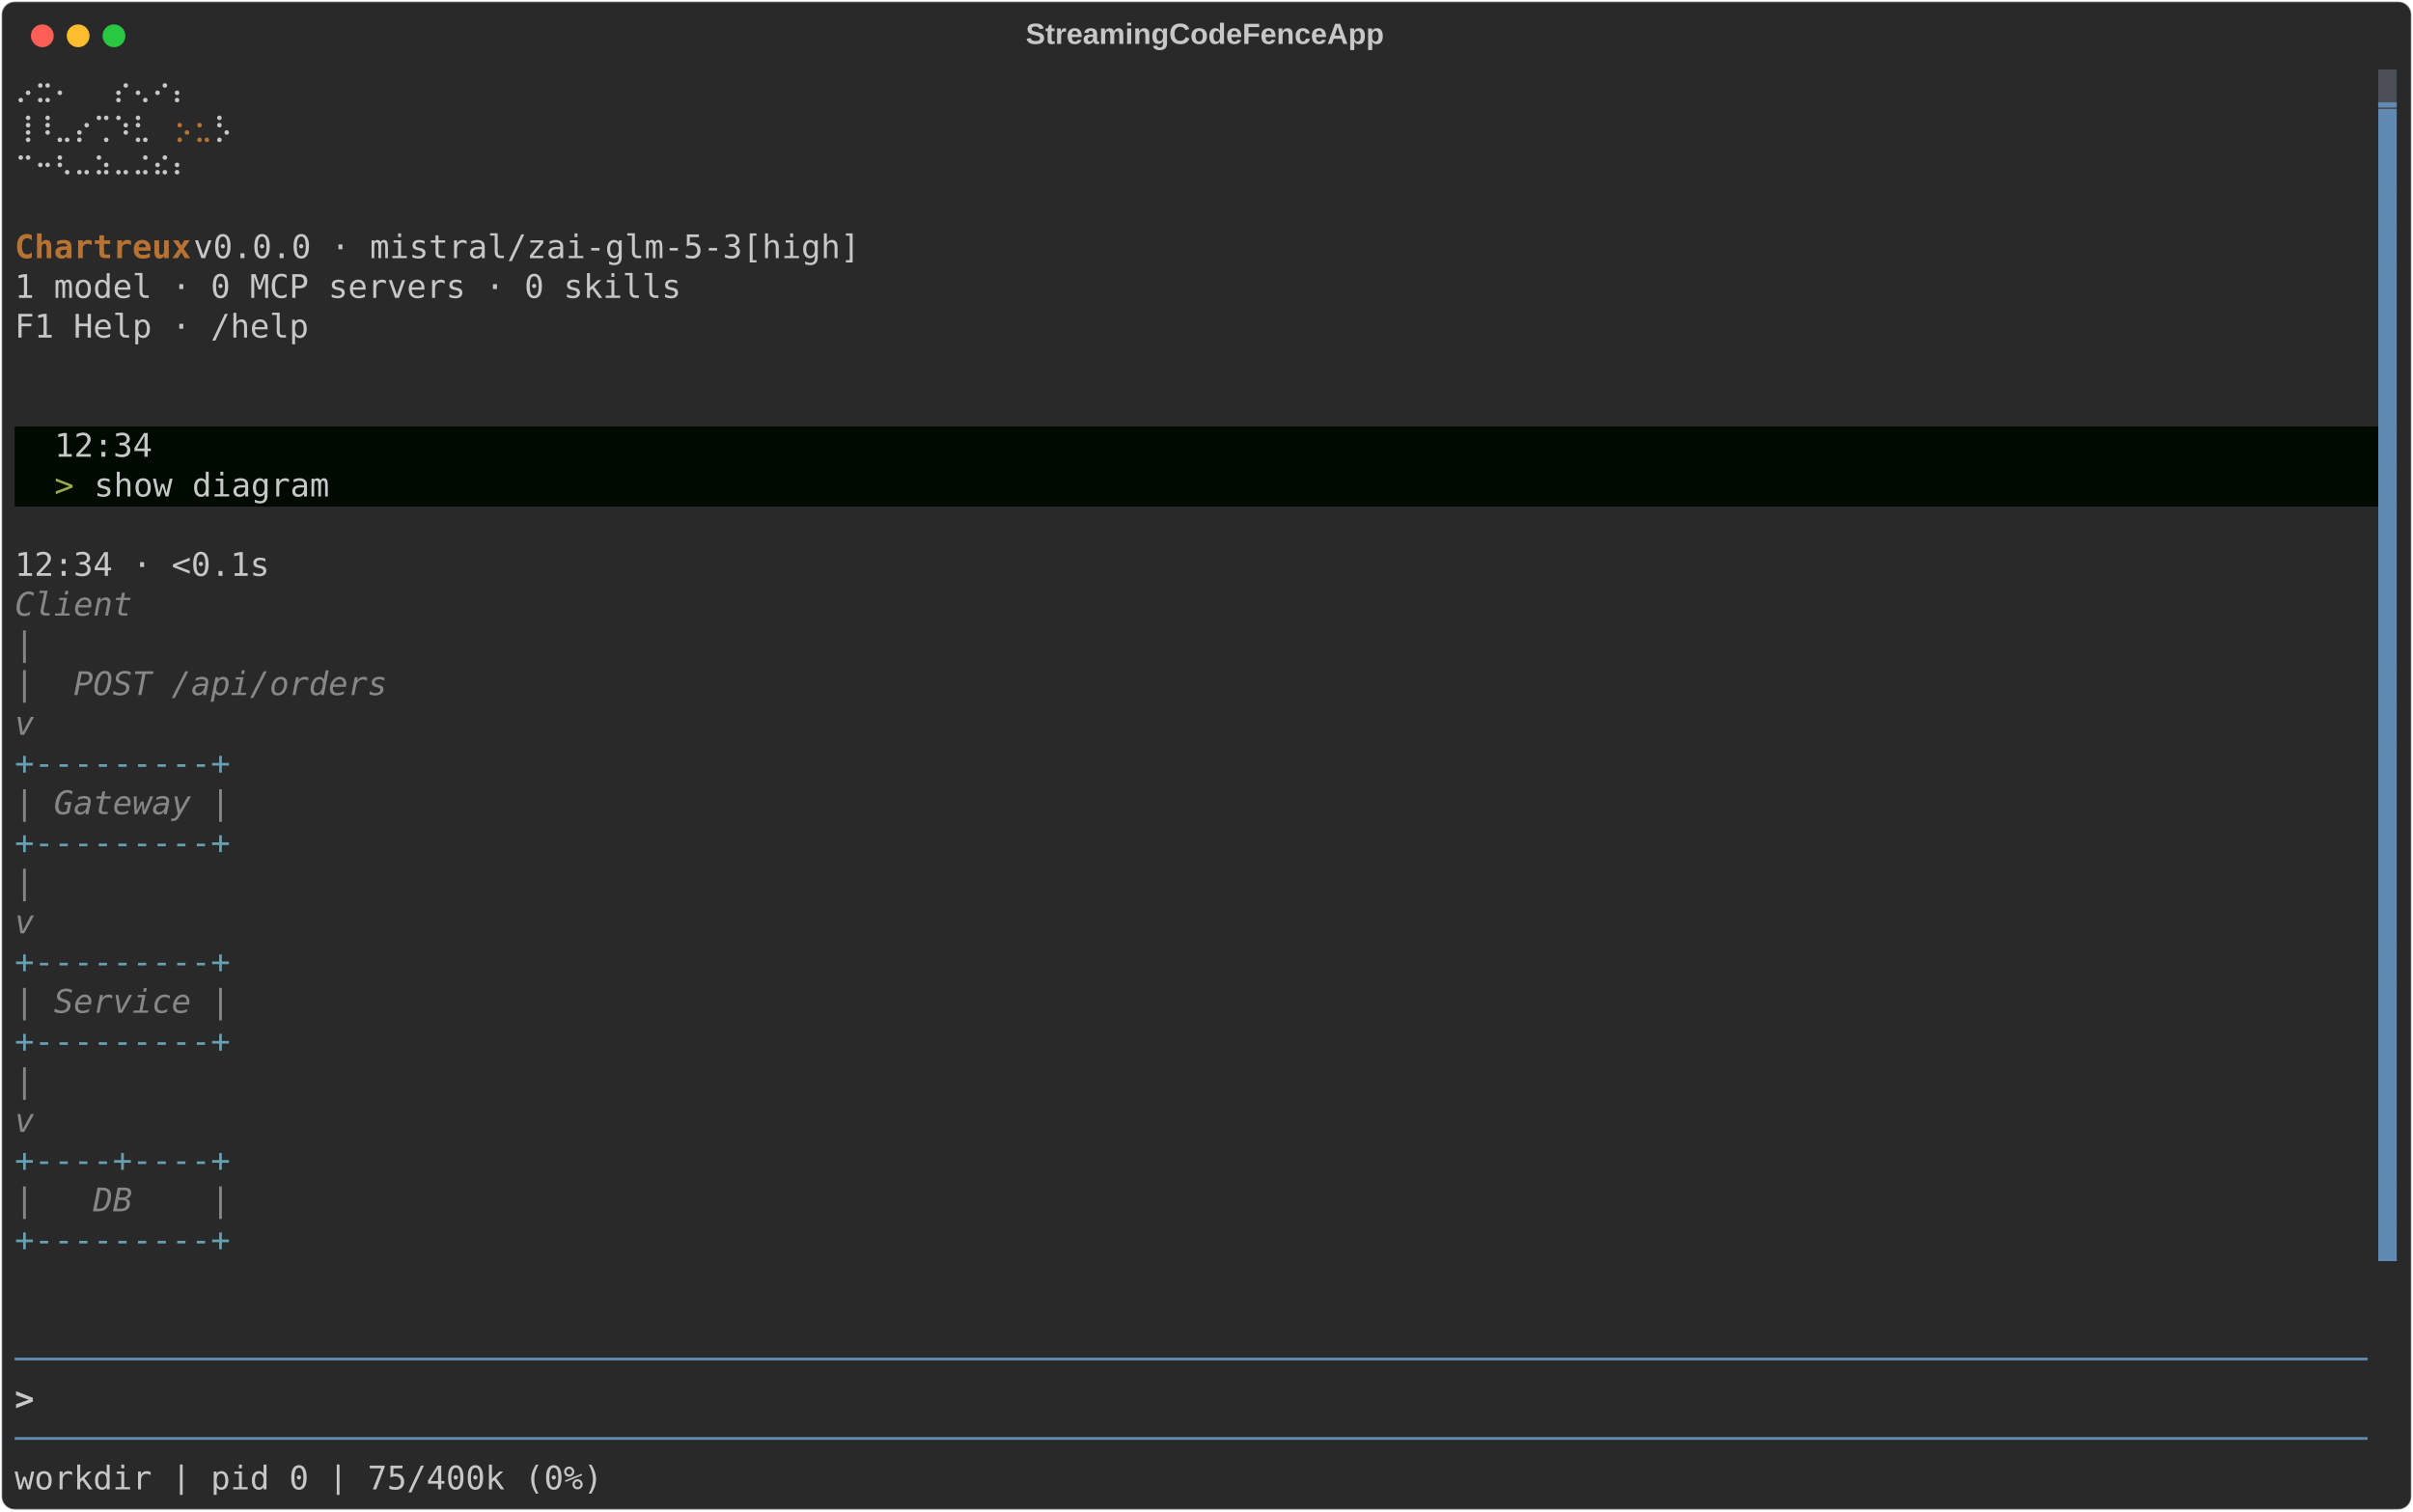
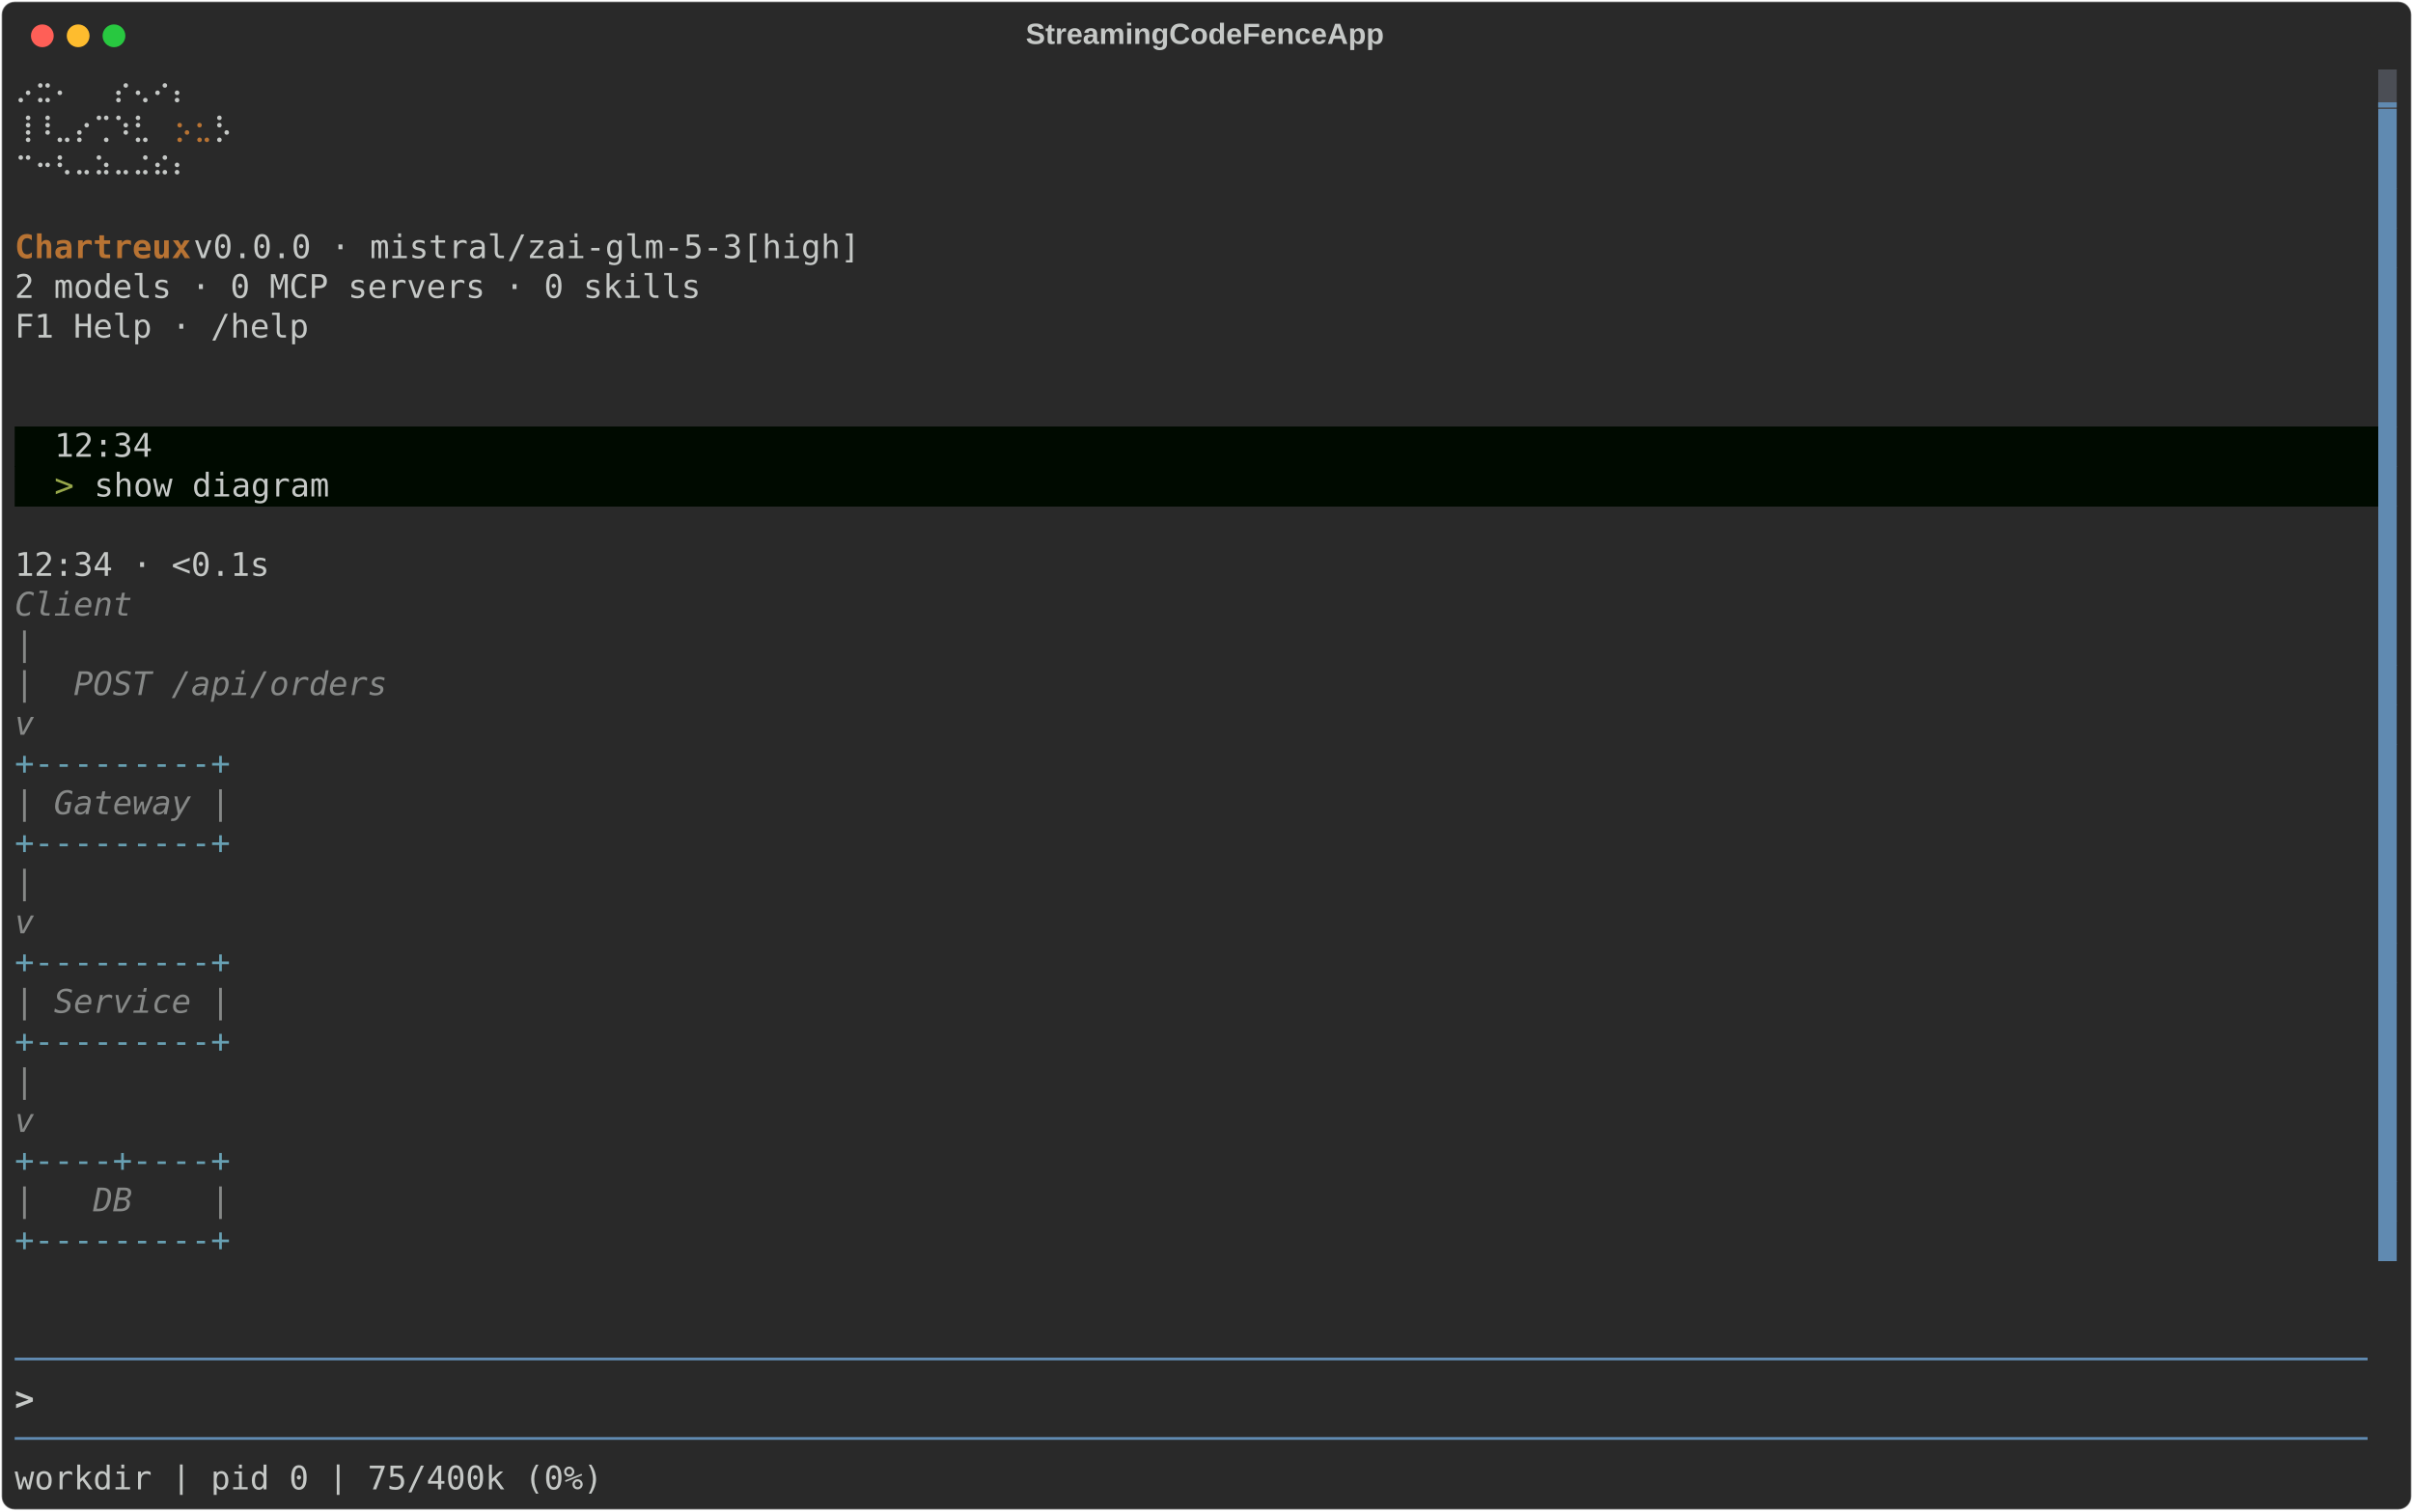
<svg xmlns="http://www.w3.org/2000/svg" class="rich-terminal" viewBox="0 0 1482 928.4">
  <style>

    @font-face {
        font-family: "Fira Code";
        src: local("FiraCode-Regular"),
                url("https://cdnjs.cloudflare.com/ajax/libs/firacode/6.2.0/woff2/FiraCode-Regular.woff2") format("woff2"),
                url("https://cdnjs.cloudflare.com/ajax/libs/firacode/6.2.0/woff/FiraCode-Regular.woff") format("woff");
        font-style: normal;
        font-weight: 400;
    }
    @font-face {
        font-family: "Fira Code";
        src: local("FiraCode-Bold"),
                url("https://cdnjs.cloudflare.com/ajax/libs/firacode/6.2.0/woff2/FiraCode-Bold.woff2") format("woff2"),
                url("https://cdnjs.cloudflare.com/ajax/libs/firacode/6.2.0/woff/FiraCode-Bold.woff") format("woff");
        font-style: bold;
        font-weight: 700;
    }

    .terminal-matrix {
        font-family: Fira Code, monospace;
        font-size: 20px;
        line-height: 24.4px;
        font-variant-east-asian: full-width;
    }

    .terminal-title {
        font-size: 18px;
        font-weight: bold;
        font-family: arial;
    }

    .terminal-r1 { fill: #c5c8c6 }
.terminal-r2 { fill: #608ab1 }
.terminal-r3 { fill: #b87333 }
.terminal-r4 { fill: #292929 }
.terminal-r5 { fill: #b87333;font-weight: bold }
.terminal-r6 { fill: #98a84b }
.terminal-r7 { fill: #868887;font-style: italic; }
.terminal-r8 { fill: #68a0b3 }
.terminal-r9 { fill: #c5c8c6;font-weight: bold }
    </style>
  <defs>
    <clipPath id="terminal-clip-terminal">
      <rect x="0" y="0" width="1463.0" height="877.4" />
    </clipPath>
    <clipPath id="terminal-line-0">
      <rect x="0" y="1.5" width="1464" height="24.65" />
    </clipPath>
    <clipPath id="terminal-line-1">
      <rect x="0" y="25.9" width="1464" height="24.65" />
    </clipPath>
    <clipPath id="terminal-line-2">
      <rect x="0" y="50.3" width="1464" height="24.65" />
    </clipPath>
    <clipPath id="terminal-line-3">
      <rect x="0" y="74.7" width="1464" height="24.65" />
    </clipPath>
    <clipPath id="terminal-line-4">
      <rect x="0" y="99.1" width="1464" height="24.65" />
    </clipPath>
    <clipPath id="terminal-line-5">
      <rect x="0" y="123.5" width="1464" height="24.65" />
    </clipPath>
    <clipPath id="terminal-line-6">
      <rect x="0" y="147.9" width="1464" height="24.65" />
    </clipPath>
    <clipPath id="terminal-line-7">
      <rect x="0" y="172.3" width="1464" height="24.65" />
    </clipPath>
    <clipPath id="terminal-line-8">
      <rect x="0" y="196.7" width="1464" height="24.65" />
    </clipPath>
    <clipPath id="terminal-line-9">
      <rect x="0" y="221.1" width="1464" height="24.65" />
    </clipPath>
    <clipPath id="terminal-line-10">
      <rect x="0" y="245.5" width="1464" height="24.65" />
    </clipPath>
    <clipPath id="terminal-line-11">
      <rect x="0" y="269.9" width="1464" height="24.65" />
    </clipPath>
    <clipPath id="terminal-line-12">
      <rect x="0" y="294.3" width="1464" height="24.65" />
    </clipPath>
    <clipPath id="terminal-line-13">
      <rect x="0" y="318.7" width="1464" height="24.65" />
    </clipPath>
    <clipPath id="terminal-line-14">
      <rect x="0" y="343.1" width="1464" height="24.65" />
    </clipPath>
    <clipPath id="terminal-line-15">
      <rect x="0" y="367.5" width="1464" height="24.65" />
    </clipPath>
    <clipPath id="terminal-line-16">
      <rect x="0" y="391.9" width="1464" height="24.65" />
    </clipPath>
    <clipPath id="terminal-line-17">
      <rect x="0" y="416.3" width="1464" height="24.65" />
    </clipPath>
    <clipPath id="terminal-line-18">
      <rect x="0" y="440.7" width="1464" height="24.65" />
    </clipPath>
    <clipPath id="terminal-line-19">
      <rect x="0" y="465.1" width="1464" height="24.65" />
    </clipPath>
    <clipPath id="terminal-line-20">
      <rect x="0" y="489.5" width="1464" height="24.65" />
    </clipPath>
    <clipPath id="terminal-line-21">
      <rect x="0" y="513.9" width="1464" height="24.65" />
    </clipPath>
    <clipPath id="terminal-line-22">
      <rect x="0" y="538.3" width="1464" height="24.65" />
    </clipPath>
    <clipPath id="terminal-line-23">
      <rect x="0" y="562.7" width="1464" height="24.65" />
    </clipPath>
    <clipPath id="terminal-line-24">
      <rect x="0" y="587.1" width="1464" height="24.65" />
    </clipPath>
    <clipPath id="terminal-line-25">
      <rect x="0" y="611.5" width="1464" height="24.65" />
    </clipPath>
    <clipPath id="terminal-line-26">
      <rect x="0" y="635.9" width="1464" height="24.65" />
    </clipPath>
    <clipPath id="terminal-line-27">
      <rect x="0" y="660.3" width="1464" height="24.65" />
    </clipPath>
    <clipPath id="terminal-line-28">
      <rect x="0" y="684.7" width="1464" height="24.65" />
    </clipPath>
    <clipPath id="terminal-line-29">
      <rect x="0" y="709.1" width="1464" height="24.65" />
    </clipPath>
    <clipPath id="terminal-line-30">
      <rect x="0" y="733.5" width="1464" height="24.65" />
    </clipPath>
    <clipPath id="terminal-line-31">
      <rect x="0" y="757.9" width="1464" height="24.65" />
    </clipPath>
    <clipPath id="terminal-line-32">
      <rect x="0" y="782.3" width="1464" height="24.65" />
    </clipPath>
    <clipPath id="terminal-line-33">
      <rect x="0" y="806.7" width="1464" height="24.65" />
    </clipPath>
    <clipPath id="terminal-line-34">
      <rect x="0" y="831.1" width="1464" height="24.65" />
    </clipPath>
  </defs>
  <rect fill="#292929" stroke="rgba(255,255,255,0.35)" stroke-width="1" x="1" y="1" width="1480" height="926.4" rx="8" />
  <text class="terminal-title" fill="#c5c8c6" text-anchor="middle" x="740" y="27">StreamingCodeFenceApp</text>
  <g transform="translate(26,22)">
    <circle cx="0" cy="0" r="7" fill="#ff5f57" />
    <circle cx="22" cy="0" r="7" fill="#febc2e" />
    <circle cx="44" cy="0" r="7" fill="#28c840" />
  </g>
  <g transform="translate(9, 41)" clip-path="url(#terminal-clip-terminal)">
    <rect fill="#4b4e55" x="1451.8" y="1.5" width="12.2" height="24.65" shape-rendering="crispEdges" />
    <rect fill="#608ab1" x="1451.8" y="25.9" width="12.2" height="24.65" shape-rendering="crispEdges" />
    <rect fill="#608ab1" x="1451.8" y="50.3" width="12.2" height="24.65" shape-rendering="crispEdges" />
    <rect fill="#608ab1" x="1451.8" y="74.7" width="12.2" height="24.65" shape-rendering="crispEdges" />
    <rect fill="#608ab1" x="1451.8" y="99.1" width="12.2" height="24.65" shape-rendering="crispEdges" />
    <rect fill="#608ab1" x="1451.8" y="123.5" width="12.2" height="24.65" shape-rendering="crispEdges" />
    <rect fill="#608ab1" x="1451.8" y="147.9" width="12.2" height="24.65" shape-rendering="crispEdges" />
    <rect fill="#608ab1" x="1451.8" y="172.3" width="12.2" height="24.65" shape-rendering="crispEdges" />
    <rect fill="#608ab1" x="1451.8" y="196.7" width="12.2" height="24.65" shape-rendering="crispEdges" />
    <rect fill="#000a00" x="0" y="221.1" width="24.4" height="24.65" shape-rendering="crispEdges" />
    <rect fill="#000a00" x="24.4" y="221.1" width="61" height="24.65" shape-rendering="crispEdges" />
    <rect fill="#000a00" x="85.4" y="221.1" width="1366.4" height="24.65" shape-rendering="crispEdges" />
    <rect fill="#608ab1" x="1451.8" y="221.1" width="12.2" height="24.65" shape-rendering="crispEdges" />
    <rect fill="#000a00" x="0" y="245.5" width="24.4" height="24.65" shape-rendering="crispEdges" />
    <rect fill="#000a00" x="24.4" y="245.5" width="12.2" height="24.65" shape-rendering="crispEdges" />
    <rect fill="#000a00" x="36.6" y="245.5" width="12.2" height="24.65" shape-rendering="crispEdges" />
    <rect fill="#000a00" x="48.8" y="245.5" width="146.4" height="24.65" shape-rendering="crispEdges" />
    <rect fill="#000a00" x="195.2" y="245.5" width="1256.6" height="24.65" shape-rendering="crispEdges" />
    <rect fill="#608ab1" x="1451.8" y="245.5" width="12.2" height="24.65" shape-rendering="crispEdges" />
    <rect fill="#608ab1" x="1451.8" y="269.9" width="12.2" height="24.65" shape-rendering="crispEdges" />
    <rect fill="#608ab1" x="1451.8" y="294.3" width="12.2" height="24.65" shape-rendering="crispEdges" />
    <rect fill="#608ab1" x="1451.8" y="318.7" width="12.2" height="24.65" shape-rendering="crispEdges" />
    <rect fill="#608ab1" x="1451.8" y="343.1" width="12.2" height="24.65" shape-rendering="crispEdges" />
    <rect fill="#608ab1" x="1451.8" y="367.5" width="12.2" height="24.65" shape-rendering="crispEdges" />
    <rect fill="#608ab1" x="1451.8" y="391.9" width="12.2" height="24.65" shape-rendering="crispEdges" />
    <rect fill="#608ab1" x="1451.8" y="416.3" width="12.2" height="24.65" shape-rendering="crispEdges" />
    <rect fill="#608ab1" x="1451.8" y="440.7" width="12.2" height="24.65" shape-rendering="crispEdges" />
    <rect fill="#608ab1" x="1451.8" y="465.1" width="12.2" height="24.65" shape-rendering="crispEdges" />
    <rect fill="#608ab1" x="1451.8" y="489.5" width="12.2" height="24.65" shape-rendering="crispEdges" />
    <rect fill="#608ab1" x="1451.8" y="513.9" width="12.2" height="24.65" shape-rendering="crispEdges" />
    <rect fill="#608ab1" x="1451.8" y="538.3" width="12.2" height="24.65" shape-rendering="crispEdges" />
    <rect fill="#608ab1" x="1451.8" y="562.7" width="12.2" height="24.65" shape-rendering="crispEdges" />
    <rect fill="#608ab1" x="1451.8" y="587.1" width="12.2" height="24.65" shape-rendering="crispEdges" />
    <rect fill="#608ab1" x="1451.8" y="611.5" width="12.2" height="24.65" shape-rendering="crispEdges" />
    <rect fill="#608ab1" x="1451.8" y="635.9" width="12.2" height="24.65" shape-rendering="crispEdges" />
    <rect fill="#608ab1" x="1451.8" y="660.3" width="12.2" height="24.65" shape-rendering="crispEdges" />
    <rect fill="#608ab1" x="1451.8" y="684.7" width="12.2" height="24.65" shape-rendering="crispEdges" />
    <rect fill="#608ab1" x="1451.8" y="709.1" width="12.2" height="24.65" shape-rendering="crispEdges" />
    <g class="terminal-matrix">
      <text class="terminal-r1" x="0" y="20" textLength="134.2" clip-path="url(#terminal-line-0)">  ⡠⣒⠄  ⡔⢄⠔⡄</text>
      <text class="terminal-r2" x="1451.8" y="20" textLength="12.2" clip-path="url(#terminal-line-0)">▁</text>
      <text class="terminal-r1" x="1464" y="20" textLength="12.2" clip-path="url(#terminal-line-0)">
</text>
      <text class="terminal-r1" x="0" y="44.4" textLength="97.6" clip-path="url(#terminal-line-1)"> ⢸⠸⣀⡔⢉⠱⣃</text>
      <text class="terminal-r3" x="97.6" y="44.4" textLength="12.2" clip-path="url(#terminal-line-1)">⡢</text>
      <text class="terminal-r3" x="109.8" y="44.4" textLength="12.2" clip-path="url(#terminal-line-1)">⣂</text>
      <text class="terminal-r1" x="122" y="44.4" textLength="12.2" clip-path="url(#terminal-line-1)">⡣</text>
      <text class="terminal-r1" x="1464" y="44.4" textLength="12.2" clip-path="url(#terminal-line-1)">
</text>
      <text class="terminal-r1" x="0" y="68.8" textLength="134.2" clip-path="url(#terminal-line-2)">  ⠉⠒⠣⠤⠵⠤⠬⠮⠆</text>
      <text class="terminal-r1" x="1464" y="68.8" textLength="12.2" clip-path="url(#terminal-line-2)">
</text>
      <text class="terminal-r1" x="1464" y="93.2" textLength="12.2" clip-path="url(#terminal-line-3)">
</text>
      <text class="terminal-r5" x="0" y="117.6" textLength="109.8" clip-path="url(#terminal-line-4)">Chartreux</text>
      <text class="terminal-r1" x="109.8" y="117.6" textLength="427" clip-path="url(#terminal-line-4)"> v0.0.0 · mistral/zai-glm-5-3[high]</text>
      <text class="terminal-r1" x="1464" y="117.6" textLength="12.2" clip-path="url(#terminal-line-4)">
</text>
-       <text class="terminal-r1" x="0" y="142" textLength="414.8" clip-path="url(#terminal-line-5)">1 model · 0 MCP servers · 0 skills</text>
+       <text class="terminal-r1" x="0" y="142" textLength="427" clip-path="url(#terminal-line-5)">2 models · 0 MCP servers · 0 skills</text>
      <text class="terminal-r1" x="1464" y="142" textLength="12.2" clip-path="url(#terminal-line-5)">
</text>
      <text class="terminal-r1" x="0" y="166.4" textLength="183" clip-path="url(#terminal-line-6)">F1 Help · /help</text>
      <text class="terminal-r1" x="1464" y="166.4" textLength="12.2" clip-path="url(#terminal-line-6)">
</text>
      <text class="terminal-r1" x="1464" y="190.8" textLength="12.2" clip-path="url(#terminal-line-7)">
</text>
      <text class="terminal-r1" x="1464" y="215.2" textLength="12.2" clip-path="url(#terminal-line-8)">
</text>
      <text class="terminal-r1" x="24.4" y="239.6" textLength="61" clip-path="url(#terminal-line-9)">12:34</text>
      <text class="terminal-r1" x="1464" y="239.6" textLength="12.2" clip-path="url(#terminal-line-9)">
</text>
      <text class="terminal-r6" x="24.4" y="264" textLength="12.2" clip-path="url(#terminal-line-10)">&gt;</text>
      <text class="terminal-r1" x="48.8" y="264" textLength="146.4" clip-path="url(#terminal-line-10)">show diagram</text>
      <text class="terminal-r1" x="1464" y="264" textLength="12.2" clip-path="url(#terminal-line-10)">
</text>
      <text class="terminal-r1" x="1464" y="288.4" textLength="12.2" clip-path="url(#terminal-line-11)">
</text>
      <text class="terminal-r1" x="0" y="312.8" textLength="158.6" clip-path="url(#terminal-line-12)">12:34 · &lt;0.1s</text>
      <text class="terminal-r1" x="1464" y="312.8" textLength="12.2" clip-path="url(#terminal-line-12)">
</text>
      <text class="terminal-r7" x="0" y="337.2" textLength="97.6" clip-path="url(#terminal-line-13)">  Client</text>
      <text class="terminal-r1" x="1464" y="337.2" textLength="12.2" clip-path="url(#terminal-line-13)">
</text>
      <text class="terminal-r7" x="0" y="361.6" textLength="61" clip-path="url(#terminal-line-14)">    |</text>
      <text class="terminal-r1" x="1464" y="361.6" textLength="12.2" clip-path="url(#terminal-line-14)">
</text>
      <text class="terminal-r7" x="0" y="386" textLength="280.6" clip-path="url(#terminal-line-15)">    |  POST /api/orders</text>
      <text class="terminal-r1" x="1464" y="386" textLength="12.2" clip-path="url(#terminal-line-15)">
</text>
      <text class="terminal-r7" x="0" y="410.4" textLength="61" clip-path="url(#terminal-line-16)">    v</text>
      <text class="terminal-r1" x="1464" y="410.4" textLength="12.2" clip-path="url(#terminal-line-16)">
</text>
      <text class="terminal-r8" x="0" y="434.8" textLength="134.2" clip-path="url(#terminal-line-17)">+---------+</text>
      <text class="terminal-r1" x="1464" y="434.8" textLength="12.2" clip-path="url(#terminal-line-17)">
</text>
      <text class="terminal-r7" x="0" y="459.2" textLength="134.2" clip-path="url(#terminal-line-18)">| Gateway |</text>
      <text class="terminal-r1" x="1464" y="459.2" textLength="12.2" clip-path="url(#terminal-line-18)">
</text>
      <text class="terminal-r8" x="0" y="483.6" textLength="134.2" clip-path="url(#terminal-line-19)">+---------+</text>
      <text class="terminal-r1" x="1464" y="483.6" textLength="12.2" clip-path="url(#terminal-line-19)">
</text>
      <text class="terminal-r7" x="0" y="508" textLength="61" clip-path="url(#terminal-line-20)">    |</text>
      <text class="terminal-r1" x="1464" y="508" textLength="12.2" clip-path="url(#terminal-line-20)">
</text>
      <text class="terminal-r7" x="0" y="532.4" textLength="61" clip-path="url(#terminal-line-21)">    v</text>
      <text class="terminal-r1" x="1464" y="532.4" textLength="12.2" clip-path="url(#terminal-line-21)">
</text>
      <text class="terminal-r8" x="0" y="556.8" textLength="134.2" clip-path="url(#terminal-line-22)">+---------+</text>
      <text class="terminal-r1" x="1464" y="556.8" textLength="12.2" clip-path="url(#terminal-line-22)">
</text>
      <text class="terminal-r7" x="0" y="581.2" textLength="134.2" clip-path="url(#terminal-line-23)">| Service |</text>
      <text class="terminal-r1" x="1464" y="581.2" textLength="12.2" clip-path="url(#terminal-line-23)">
</text>
      <text class="terminal-r8" x="0" y="605.6" textLength="134.2" clip-path="url(#terminal-line-24)">+---------+</text>
      <text class="terminal-r1" x="1464" y="605.6" textLength="12.2" clip-path="url(#terminal-line-24)">
</text>
      <text class="terminal-r7" x="0" y="630" textLength="61" clip-path="url(#terminal-line-25)">    |</text>
      <text class="terminal-r1" x="1464" y="630" textLength="12.2" clip-path="url(#terminal-line-25)">
</text>
      <text class="terminal-r7" x="0" y="654.4" textLength="61" clip-path="url(#terminal-line-26)">    v</text>
      <text class="terminal-r1" x="1464" y="654.4" textLength="12.2" clip-path="url(#terminal-line-26)">
</text>
      <text class="terminal-r8" x="0" y="678.8" textLength="134.2" clip-path="url(#terminal-line-27)">+----+----+</text>
      <text class="terminal-r1" x="1464" y="678.8" textLength="12.2" clip-path="url(#terminal-line-27)">
</text>
      <text class="terminal-r7" x="0" y="703.2" textLength="134.2" clip-path="url(#terminal-line-28)">|   DB    |</text>
      <text class="terminal-r1" x="1464" y="703.2" textLength="12.2" clip-path="url(#terminal-line-28)">
</text>
      <text class="terminal-r8" x="0" y="727.6" textLength="134.2" clip-path="url(#terminal-line-29)">+---------+</text>
      <text class="terminal-r1" x="1464" y="727.6" textLength="12.2" clip-path="url(#terminal-line-29)">
</text>
      <text class="terminal-r1" x="1464" y="752" textLength="12.2" clip-path="url(#terminal-line-30)">
</text>
      <text class="terminal-r1" x="1464" y="776.4" textLength="12.2" clip-path="url(#terminal-line-31)">
</text>
      <text class="terminal-r2" x="0" y="800.8" textLength="1464" clip-path="url(#terminal-line-32)">────────────────────────────────────────────────────────────────────────────────────────────────────────────────────────</text>
      <text class="terminal-r1" x="1464" y="800.8" textLength="12.2" clip-path="url(#terminal-line-32)">
</text>
      <text class="terminal-r9" x="0" y="825.2" textLength="12.2" clip-path="url(#terminal-line-33)">&gt;</text>
      <text class="terminal-r1" x="1464" y="825.2" textLength="12.2" clip-path="url(#terminal-line-33)">
</text>
      <text class="terminal-r2" x="0" y="849.6" textLength="1464" clip-path="url(#terminal-line-34)">────────────────────────────────────────────────────────────────────────────────────────────────────────────────────────</text>
      <text class="terminal-r1" x="1464" y="849.6" textLength="12.2" clip-path="url(#terminal-line-34)">
</text>
      <text class="terminal-r1" x="0" y="874" textLength="366" clip-path="url(#terminal-line-35)">workdir | pid 0 | 75/400k (0%)</text>
    </g>
  </g>
</svg>
